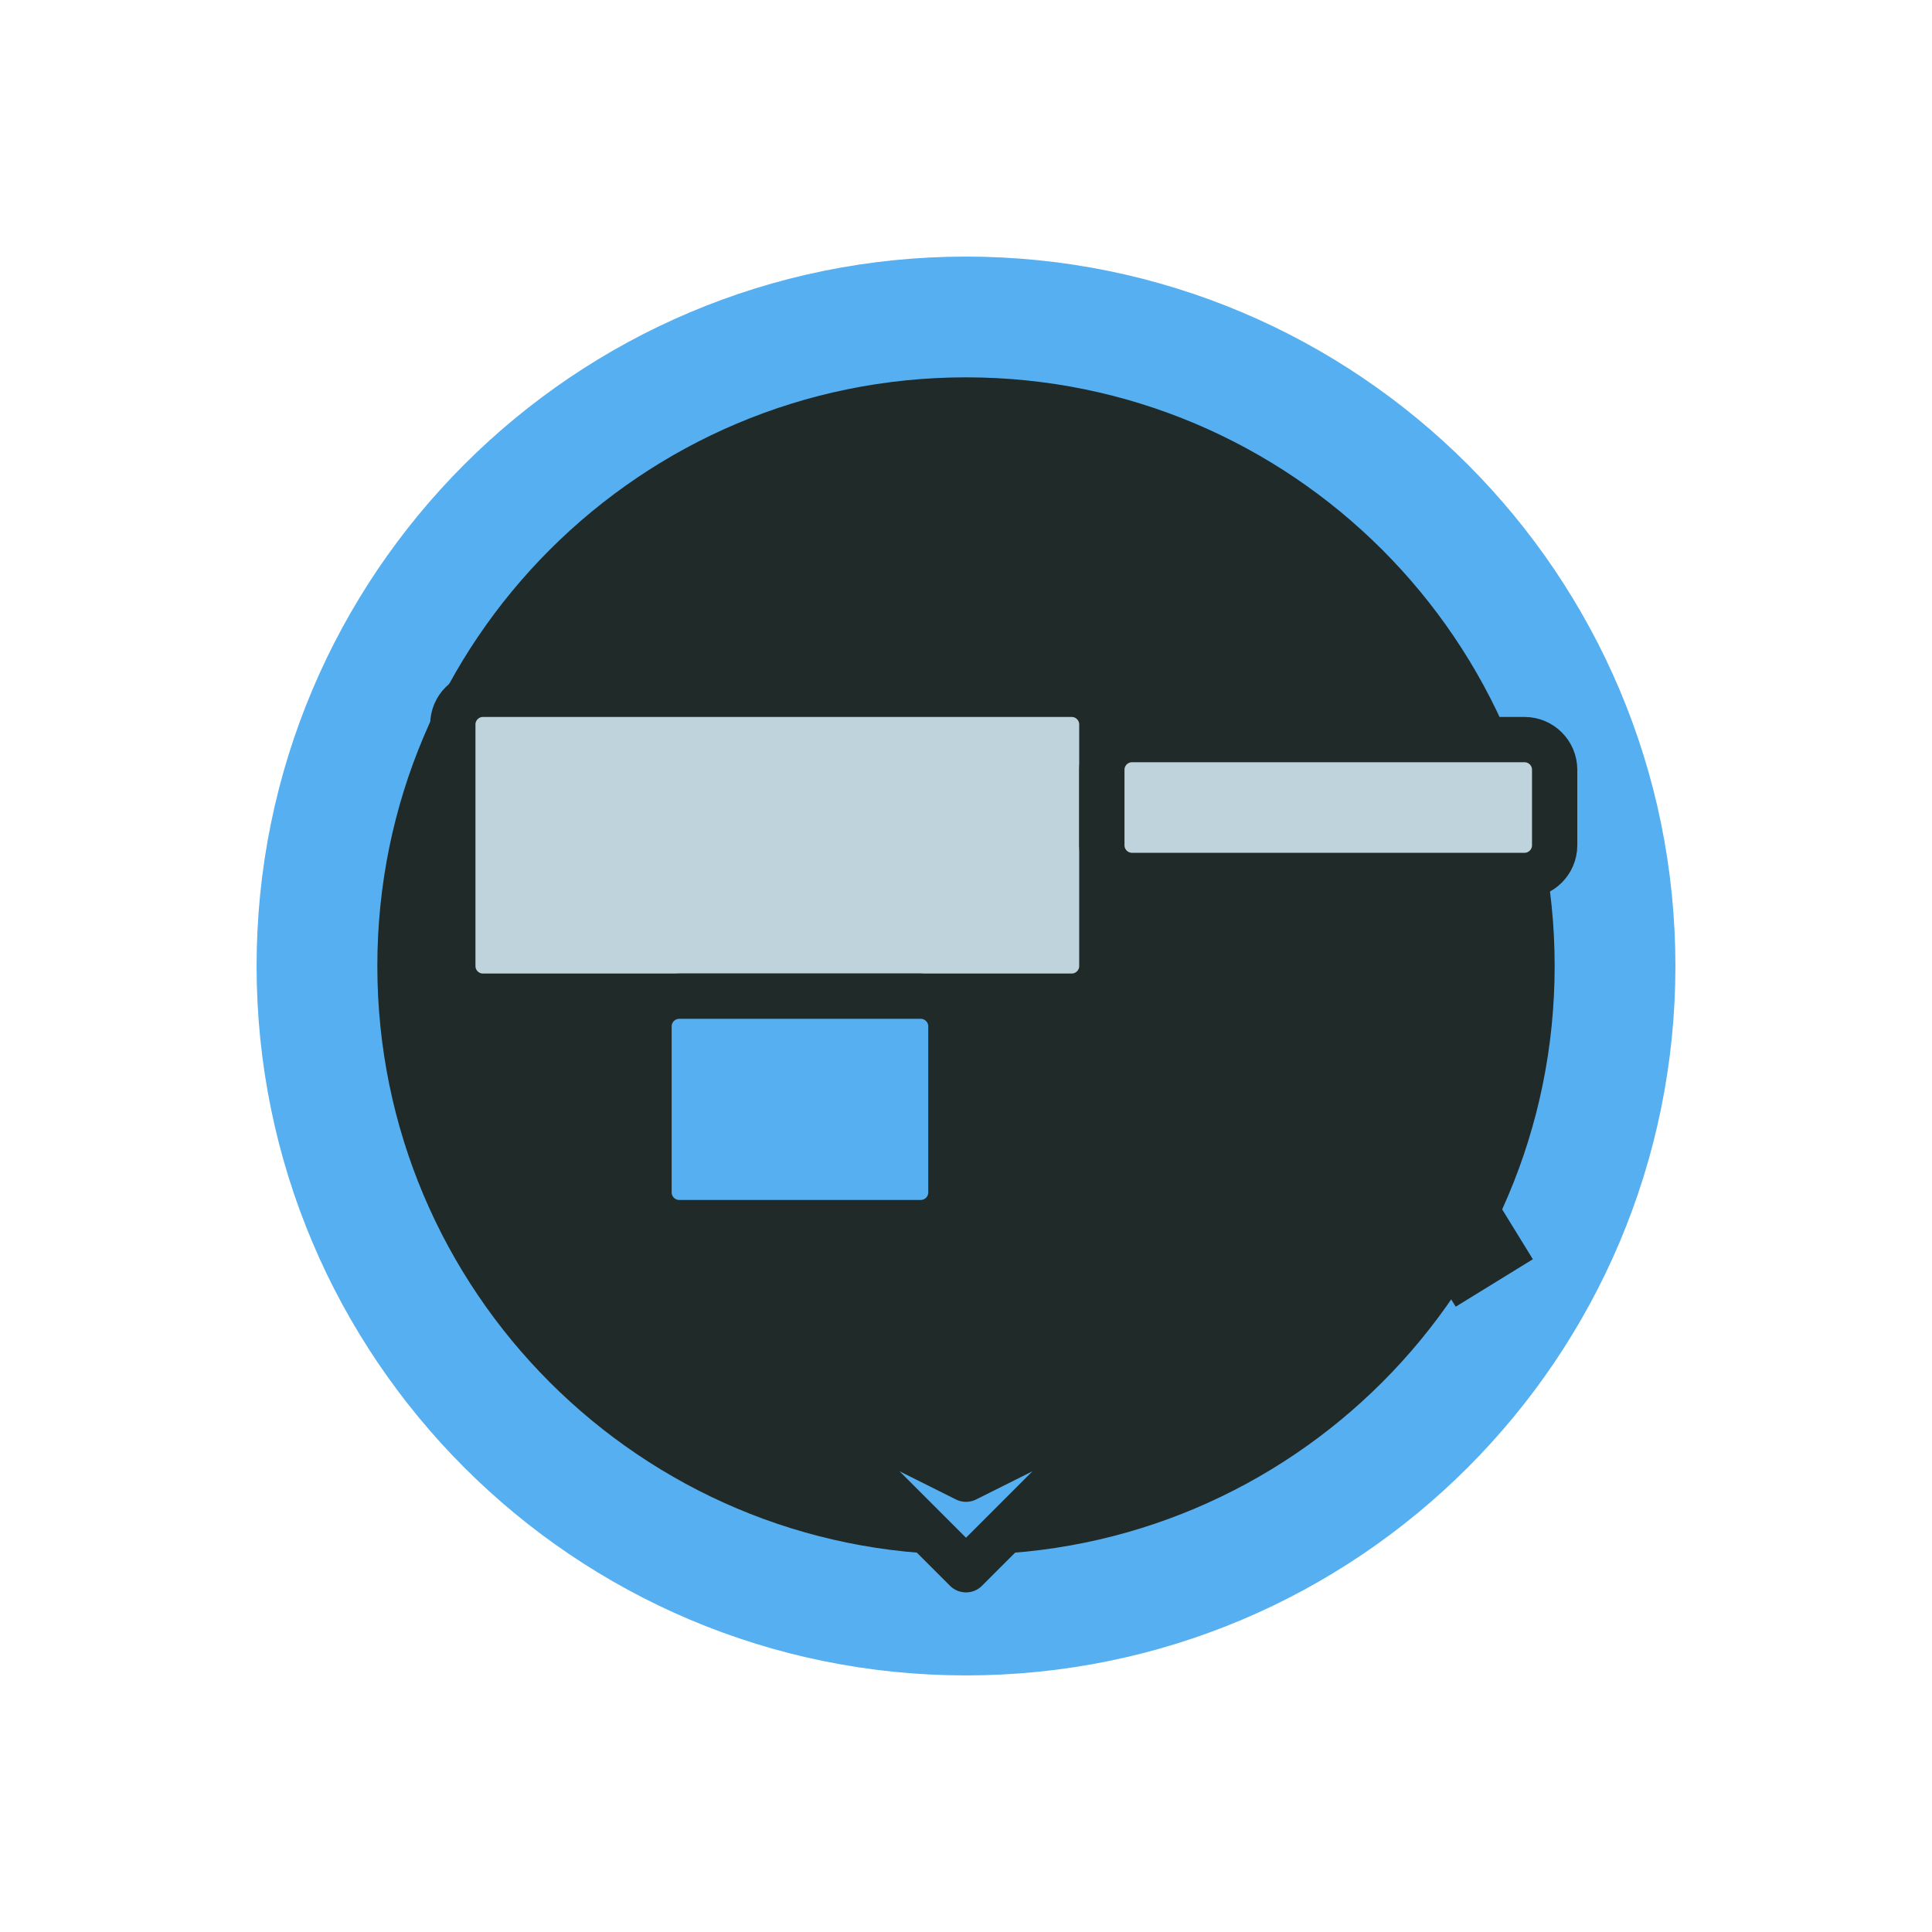
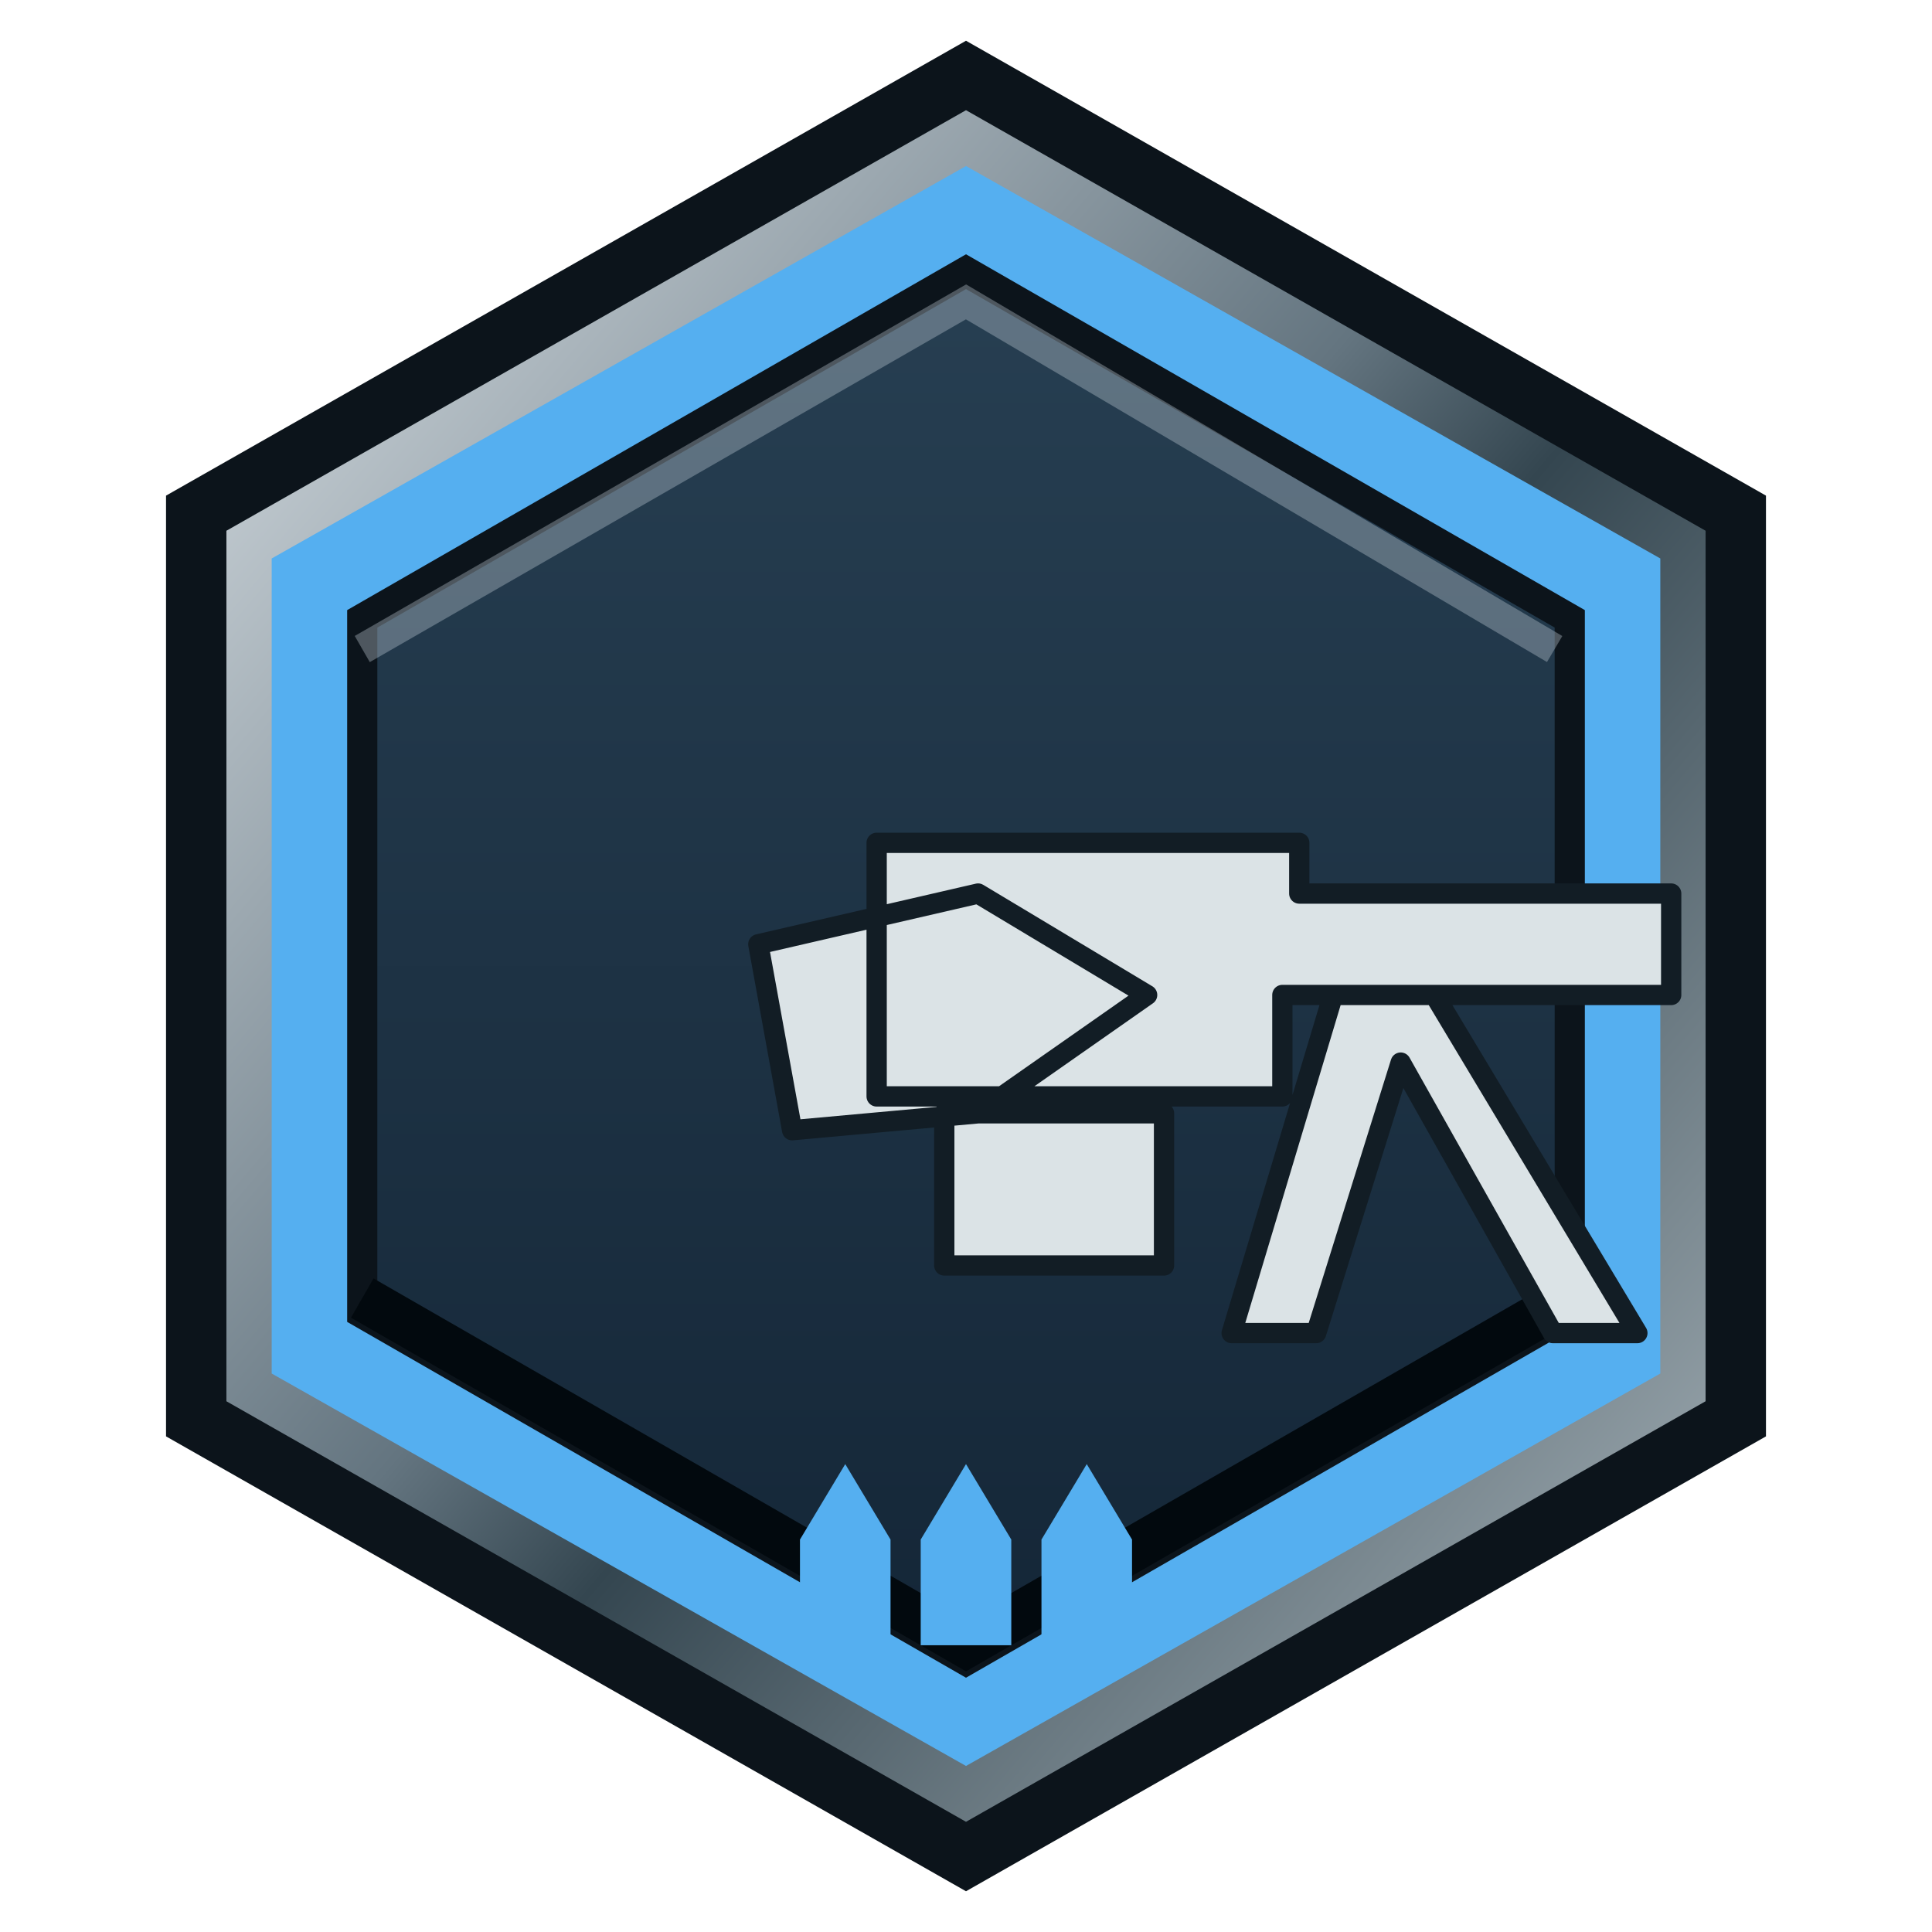
<svg xmlns="http://www.w3.org/2000/svg" width="128" height="128" viewBox="0 0 128 128">
-   <circle cx="64" cy="64" r="43" fill="#202a28" stroke="#55aff0" stroke-width="8" />
-   <rect x="30" y="46" width="43" height="20" rx="2" fill="#bed3dc" stroke="#202a28" stroke-width="3" />
-   <rect x="73" y="49" width="30" height="9" rx="2" fill="#bed3dc" stroke="#202a28" stroke-width="3" />
-   <rect x="43" y="66" width="20" height="15" rx="2" fill="#55aff0" stroke="#202a28" stroke-width="3" />
-   <path d="M83 59 L71 85 M83 59 L99 85" fill="none" stroke="#202a28" stroke-width="6" stroke-linejoin="round" />
-   <path d="M52 92 L64 98 L76 92 L64 104 Z" fill="#55aff0" stroke="#202a28" stroke-width="3" stroke-linejoin="round" />
+   <defs>
+     <linearGradient id="metal" x1="0" y1="0" x2="1" y2="1">
+       <stop stop-color="#e2e8ec" />
+       <stop offset=".45" stop-color="#647580" />
+       <stop offset=".55" stop-color="#344650" />
+       <stop offset="1" stop-color="#b5c0c6" />
+     </linearGradient>
+     <linearGradient id="field" x1="0" y1="0" x2="0" y2="1">
+       <stop stop-color="#273f52" />
+       <stop offset="1" stop-color="#142637" />
+     </linearGradient>
+   </defs>
+   <polygon points="64,5 115,34 115,94 64,123 13,94 13,34" fill="url(#metal)" stroke="#0c141b" stroke-width="4" />
+   <polygon points="64,11 110,37 110,91 64,117 18,91 18,37" fill="#55aff0" />
+   <polygon points="64,18 104,41 104,87 64,110 24,87 24,41" fill="url(#field)" stroke="#0c141b" stroke-width="2" />
+   <path d="M24 43 L64 20 L103 43" fill="none" stroke="#c8d5dd" stroke-opacity=".35" stroke-width="2" />
+   <path d="M24 86 L64 109 L104 86" fill="none" stroke="#02090e" stroke-width="3" />
+   <g fill="#dbe3e6" stroke="#121d25" stroke-width="1.2" stroke-linejoin="round">
+     <g transform="translate(-8,-8) scale(1.12)">
+       <path d="M52 63 L65 60 L75 66 L65 73 L54 74 Z M59 57 L84 57 L84 60 L106 60 L106 66 L83 66 L83 72 L59 72 Z M63 73 L76 73 L76 82 L63 82 Z M86 66 L80 86 L85 86 L90 70 L99 86 L104 86 L92 66 Z" />
+     </g>
+   </g>
+   <g fill="#55aff0" stroke="none">
+     <path d="M53 102 L56 97 L59 102 L59 109 L53 109 Z M61 102 L64 97 L67 102 L67 109 L61 109 Z M69 102 L72 97 L75 102 L75 109 L69 109 Z" />
+   </g>
</svg>
